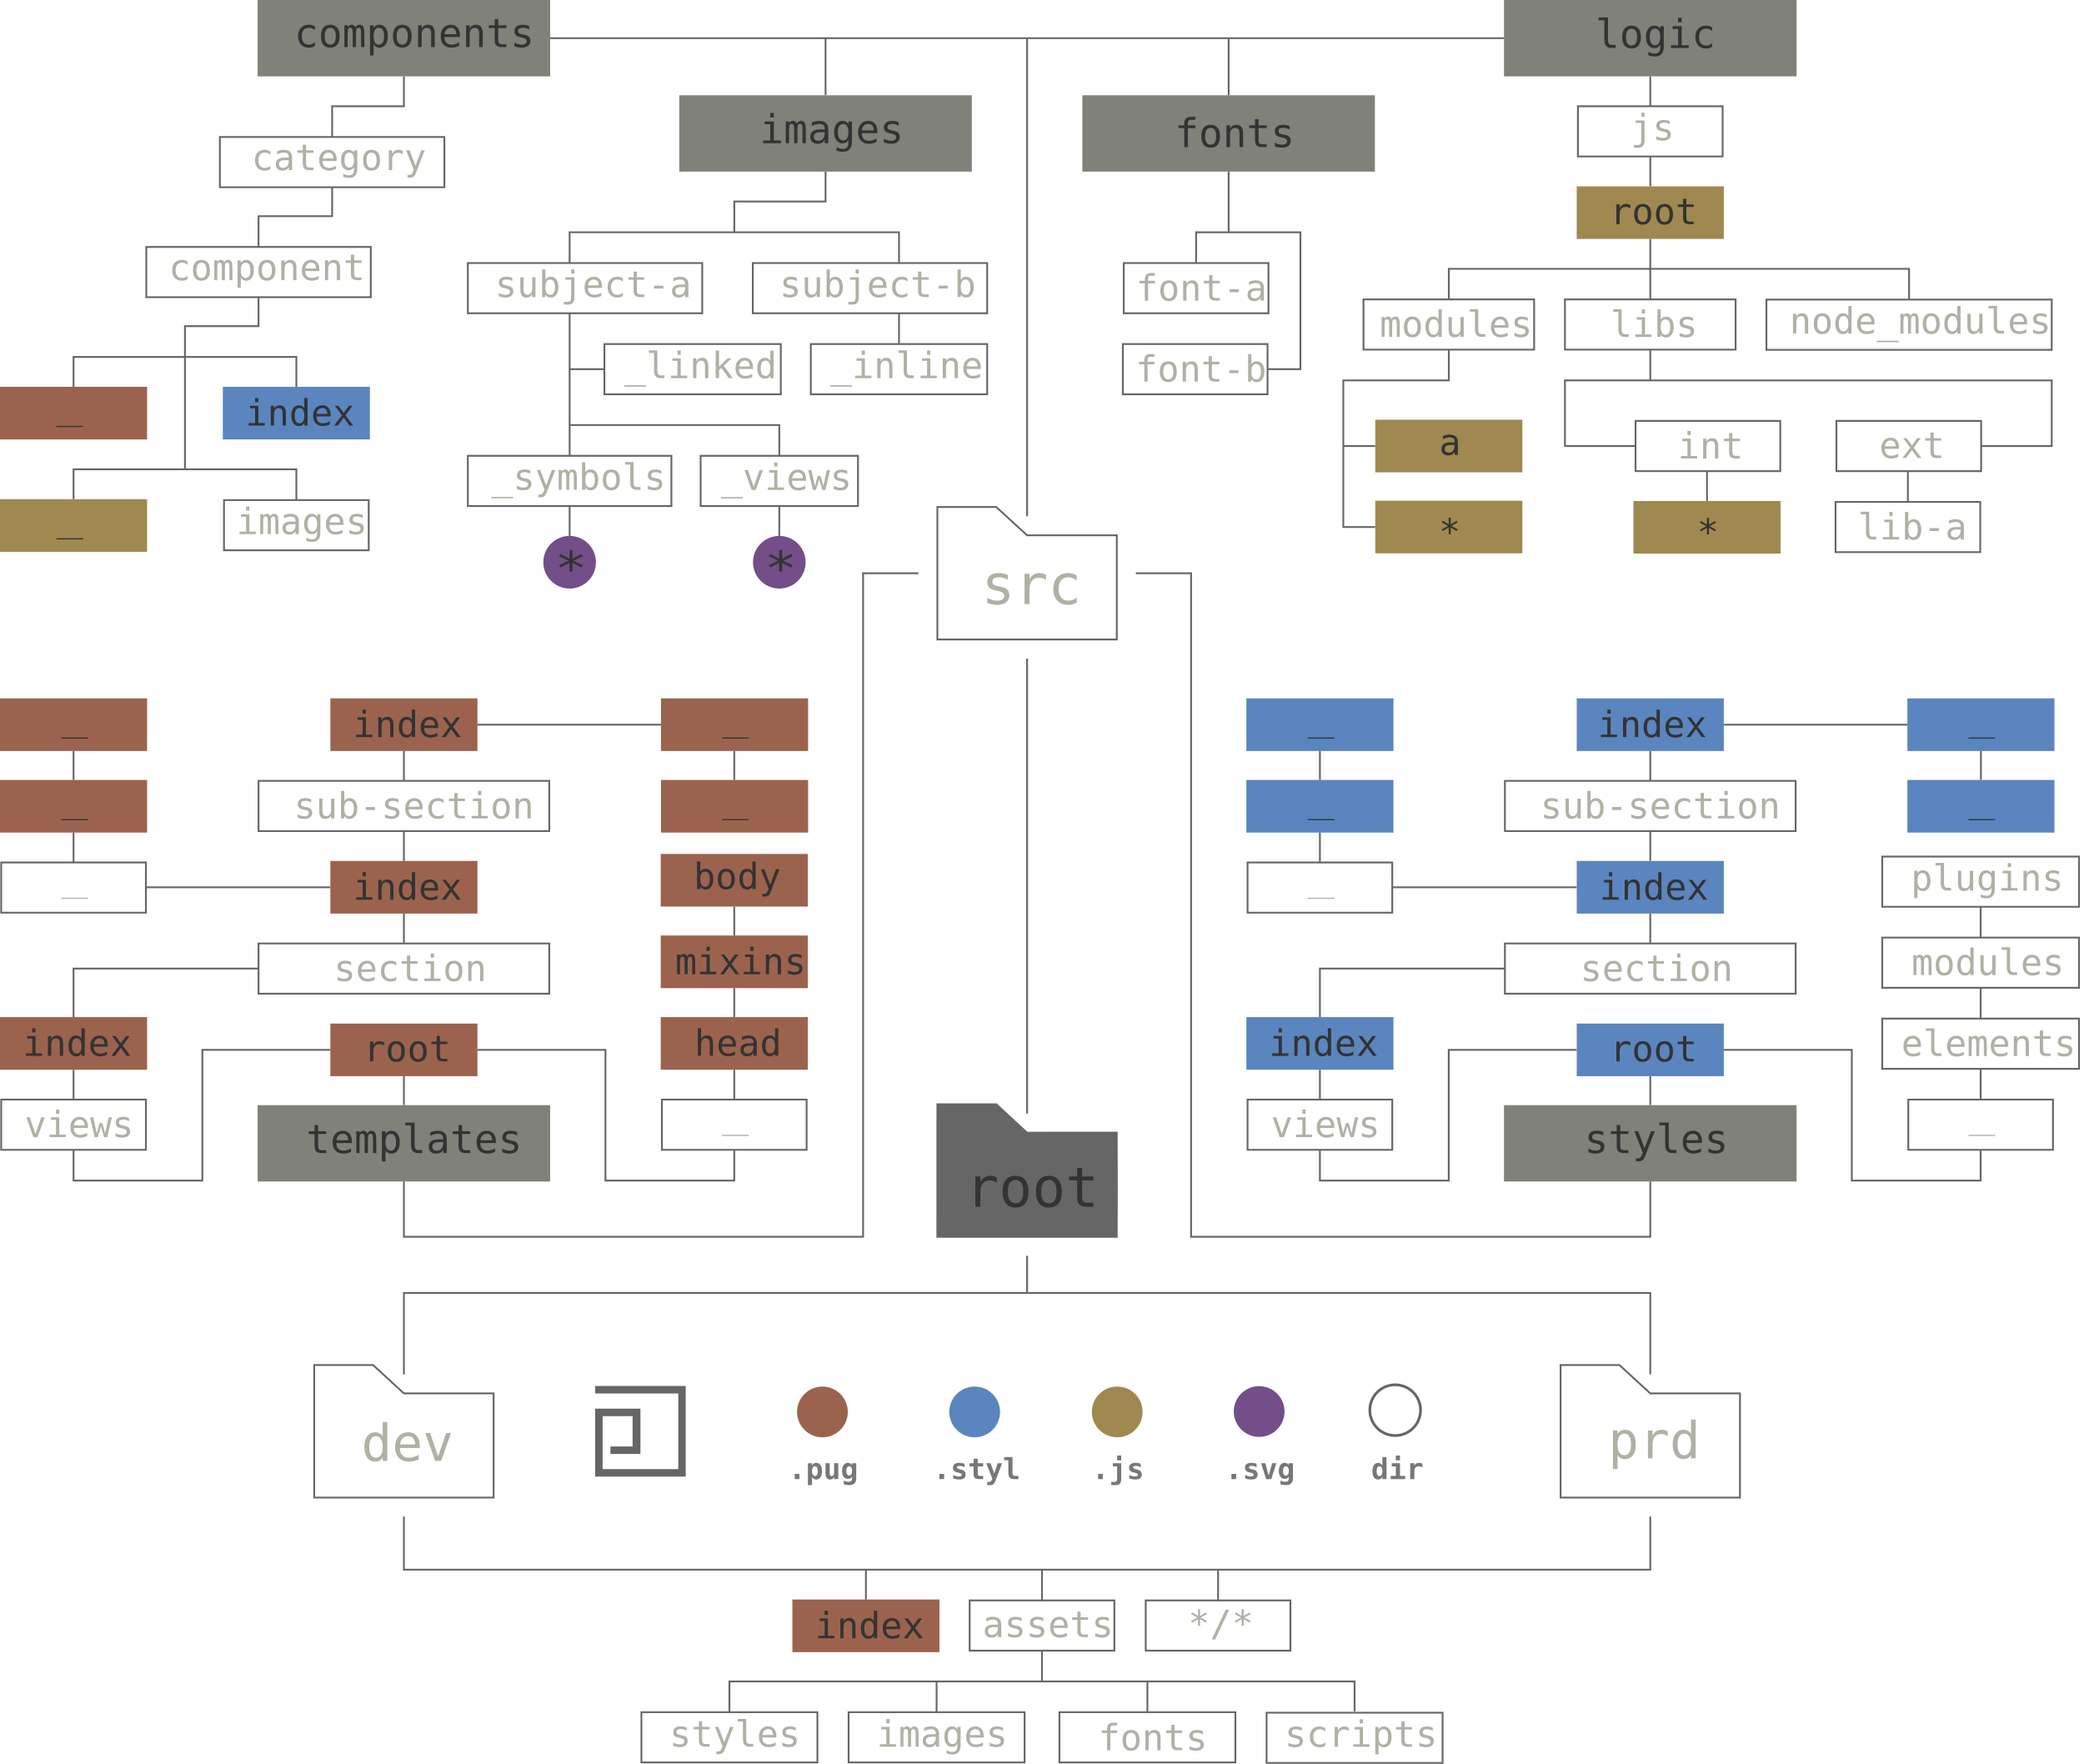
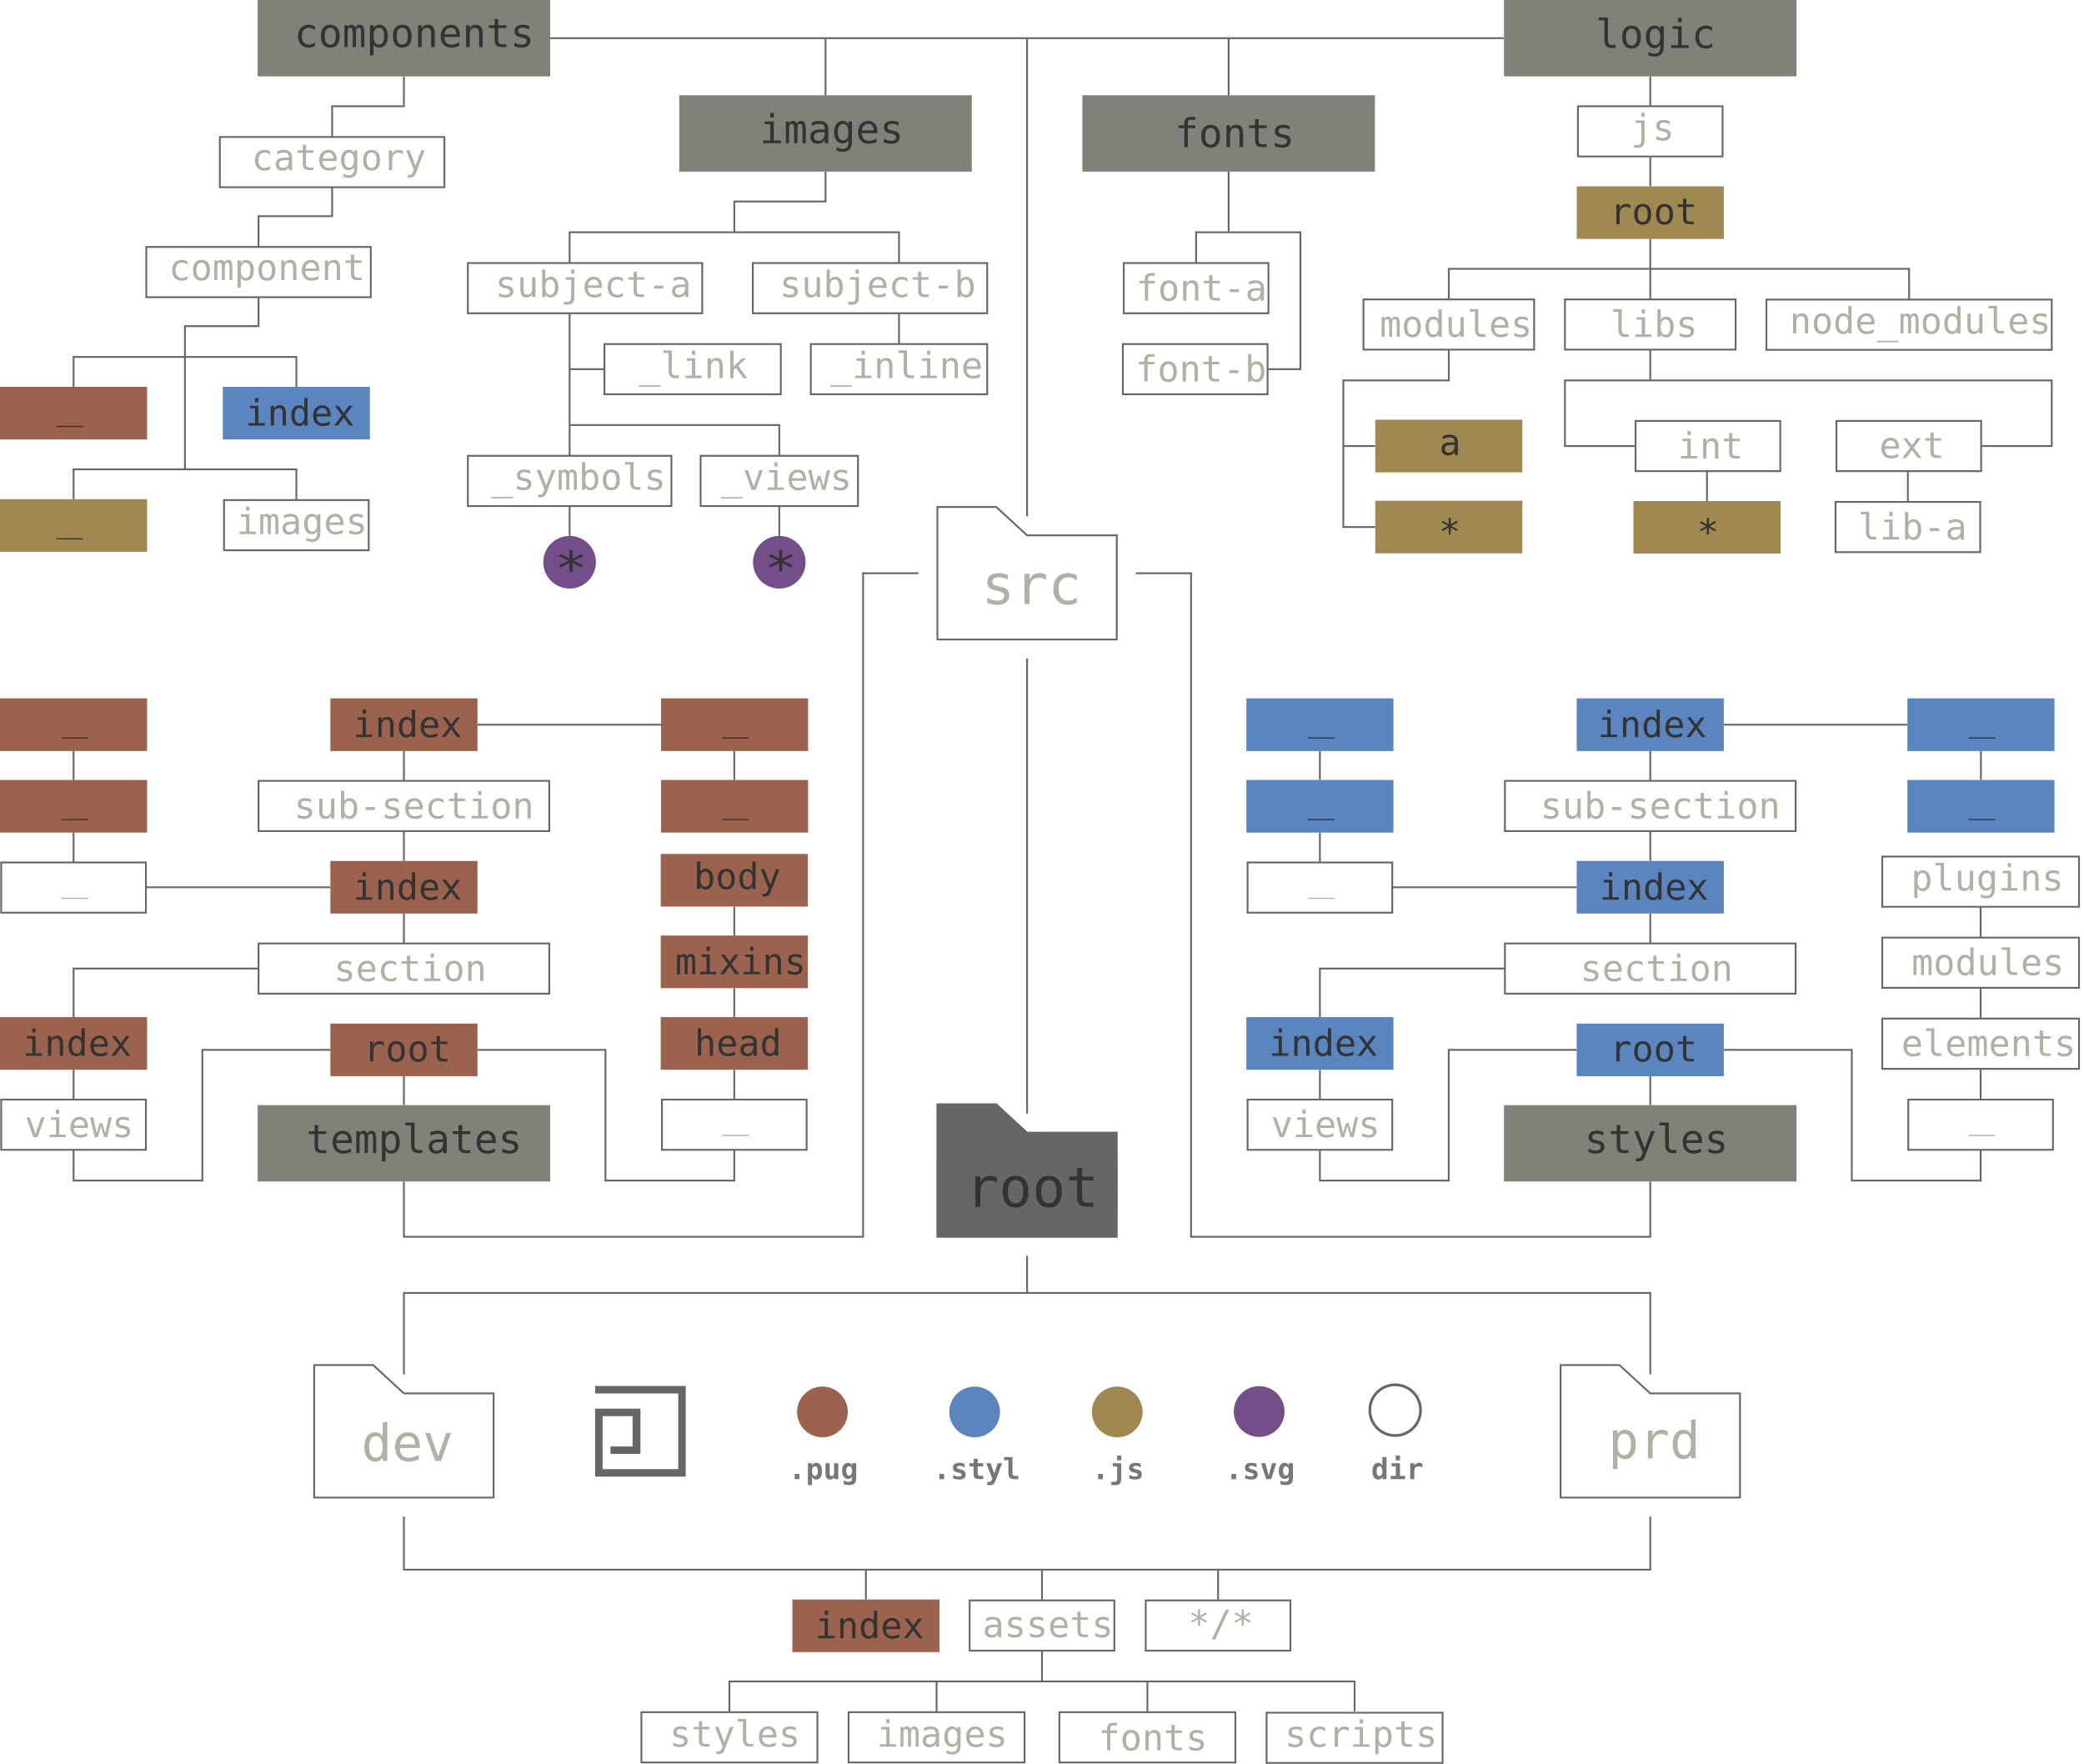
<svg xmlns="http://www.w3.org/2000/svg" viewBox="0 0 1150 973">
  <path fill="#666" d="M303.604 20.566v1h151.453v31h1v-31h110.217V284.881h1V21.566h110.217v31h1v-31h151.453v-1H303.604zm-81.217 21.566v15.98H182.779v16.982h-61.947V103.812h61.947v14.98h-40.609V135.775H80.225v28.719h61.945v14.98H101.562v16.98H40.086V213.438h1v-15.982H101.562v61H40.086V275.438h1v-15.982H101.562v-.014h1v.014h60.477v15.982h-39.928v28.717h80.85v-28.717h-39.922V258.455H102.562v-61h60.477v15.982h1V196.455H102.562v-15.98h40.607v-15.98h61.943v-28.719h-61.943v-15.982h40.609V103.812h61.943V75.096H183.779V59.113h39.607V42.133h-1zm687.773 0v15.98h1V42.133h-1zm-39.928 15.982v28.717h39.928V102.812h1V86.832h39.922V58.115h-80.85zm1 1h78.85v26.717h-78.85V59.115zM121.832 76.096h122.891V102.812H121.832V76.096zm333.225 18.604v15.98h-50.346V127.662h-90.879v16.98h-56.172v28.719h56.172v77.66h1v-15.98h114.707v15.98h1v-16.98H314.832v-29.84h18.197v13.859h98.342V189.342H333.029v13.859h-18.197v-29.84h73.17v-28.719h-73.17v-15.98h180.758v15.98h-80.672v28.719h80.672v15.98h-48.672v28.719h98.34V189.342h-48.668v-15.98h48.668v-28.719h-48.668v-16.98h-90.879v-15.982h50.346V94.699h-1zm222.434 0v32.963h-17.949v16.98h-39.926v28.719h80.85v-28.719h-39.924v-15.98h56.559v74.539H699.967v1h18.133v-76.539h-39.609V94.699h-1zm232.67 37.15v15.982H798.986v16.875h-47.088v28.719h47.088v15.98h-58.219v81.9h18.133v-1h-17.133v-43.699h17.133v-1h-17.133v-35.201h58.219v-16.98h47.084v-28.719h-47.084v-15.875h110.174v15.875h-47.09v28.719h47.09v15.98h-47.088v37.201h38.967v13.859h39.426v15.98h1V260.467h40.424V231.75h-80.85v13.857h-37.967v-35.201h267.633v35.201h-37.967v-13.859h-80.85v28.719h39.426v15.98h1V260.467h40.424v-13.859h38.967v-36.201h.002v-1H911.16v-15.98h47.084v-28.719h-47.084v-15.875h141.816v15.98h-78.731v28.717h158.459v-28.717h-78.728v-16.98H911.16v-15.982h-1zm-828.936 4.926H204.113v26.719H81.225v-26.719zm177.436 8.867h128.342v26.719H258.66v-26.719zm157.258 0h128.34v26.719H415.918v-26.719zm204.697 0h78.85v26.719h-78.85v-26.719zm132.283 20.064h93.172v26.719h-93.172v-26.719zm111.172 0h93.174v26.719h-93.174v-26.719zm111.176.105h156.459v26.717H975.246v-26.717zm-356.131 23.529v28.719h80.85V189.342h-80.85zm-285.086 1h96.342v26.719H334.029V190.342zm113.889 0h96.34v26.719h-96.34V190.342zm172.197 0h78.85v26.719h-78.85V190.342zm393.773 42.406h78.85v26.719h-78.85v-26.719zm-110.85.002h78.85v26.717h-78.85V232.75zm-645.379 18.273v28.717h56.172v15.98h1v-15.98h56.17v-28.717H257.66zm128.457 0v28.717h43.422v15.98h1v-15.98h43.42v-28.717h-87.842zm-127.457 1h111.342v26.717H258.66v-26.717zm128.457 0h85.842v26.717h-85.842v-26.717zM124.111 276.438h78.85v26.717h-78.85v-26.717zm888.277.012v28.717h80.85v-28.717h-80.85zm1 1h78.85v26.717h-78.85v-26.717zm-496.615 1.797v74.117h100v-58.48h-49.805l-17.016-15.637h-33.18zm1 1h31.789l17.016 15.637h49.195v56.48h-98v-72.117zm-42 35.559v366.137H223.387v-30h-1v31h254.387V316.805h30v-1h-31zm151 0v1h30v366.137h254.387v-31h-1v30H657.773V315.805h-31zm-60.5 47.559v251.098h1V363.363h-1zm-302.801 36.01v1h101.291v-1H263.473zm687.771 0v1h101.293v-1H951.244zM40.086 414.393v15.98h1v-15.98h-1zm182.301 0v15.98h-80.217v28.719h80.217v15.98h1V459.092h80.217v-28.719h-80.217v-15.98h-1zm182.303 0v15.98h1v-15.98h-1zm323.168 0v15.98h1v-15.98h-1zm182.303 0v15.98h-80.217v28.719h80.217v15.98h1V459.092h80.217v-28.719h-80.217v-15.98h-1zm182.461 0v15.98h1v-15.98h-1zm-949.451 16.98h159.434v26.719h-159.434v-26.719zm687.773 0h159.434v26.719H830.943v-26.719zM40.086 459.41v15.982H.16v28.717H81.01V490.092H182.303v-1H81.01v-13.699H41.086v-15.982h-1zm687.771 0v15.982h-39.924v28.717h80.85V490.092h101.291v-1H768.783v-13.699h-39.926v-15.982h-1zm310.314 12.736v28.717h54.289v15.98h1v-15.98h54.287v-28.717h-109.576zm1 1h107.576v26.717h-107.576v-26.717zM1.16 476.393H80.01v26.717H1.16v-26.717zm687.773 0h78.85v26.717h-78.85v-26.717zm-284.244 23.83v15.982h1v-15.982h-1zm-182.303 3.887v15.982h-80.217v13.857H40.086v27.273h1v-26.273H142.17v13.859h161.434V520.092h-80.217v-15.982h-1zm687.773 0v15.982h-80.217v13.857H727.857v27.273h1v-26.273h101.086v13.859h161.434V520.092h-80.217v-15.982h-1zm128.012 12.736v28.717h54.289v15.98h1V545.562h54.287v-28.717h-109.576zm1 1h107.576v26.717h-107.576v-26.717zm-896.002 3.246h159.434v26.717h-159.434V521.092zm687.773 0h159.434v26.717H830.943V521.092zm-426.254 24.15v15.98h1v-15.98h-1zm633.482 16.303v28.717h54.289v15.98h-39.924v28.717h39.924v15.982h-70.084v-72.133h-71.133v1h70.133v72.133h72.084v-16.982h39.926v-28.717h-39.926v-15.98h54.287v-28.717h-109.576zm1 1h107.576v26.717h-107.576v-26.717zm-928.002 16.264v72.133H41.086v-15.98h39.922v-28.719H41.086v-15.982h-1v15.982H.158v28.719H40.086v16.98h72.084v-72.133h70.133v-1h-71.133zm152.303 0v1h70.131v72.133h72.086v-16.982h39.924v-28.717h-39.924v-15.982h-1v15.982h-39.926v28.717h39.926v15.982h-70.086v-72.133h-71.131zm535.471 0v72.133h-70.086v-15.982h39.926v-28.717h-39.926v-15.982h-1v15.982h-39.924v28.717h39.924v16.982h72.086v-72.133h70.131v-1h-71.131zm-576.557 15.018v15.982h1v-15.982h-1zm687.773 0v15.982h1v-15.982h-1zM1.158 607.242H80.008v26.719H1.158v-26.719zm364.605 0h78.85v26.717h-78.85v-26.717zm323.17 0h78.85v26.717h-78.85v-26.717zm364.604 0h78.85v26.717h-78.85v-26.717zm-487.264 85.699v20H222.387v45.422h1v-44.422H910.158v44.422h1v-44.422h.002v-1H567.273v-20h-1zm-393.387 59.781v74.117h100v-58.48h-49.805l-17.016-15.637h-33.18zm687.773 0v74.117h100v-58.48h-49.805l-17.016-15.637h-33.18zm-686.773 1h31.789l17.016 15.637h49.195v56.48h-98v-72.117zm687.773 0h31.789l17.016 15.637h49.195v56.48h-98v-72.117zm-91.77 9.646c-8.137 0-14.75 6.613-14.75 14.75 0 8.137 6.613 14.75 14.75 14.75s14.75-6.613 14.75-14.75c0-8.137-6.613-14.75-14.75-14.75zm0 1.5c7.327 0 13.25 5.923 13.25 13.25 0 7.327-5.923 13.25-13.25 13.25s-13.25-5.923-13.25-13.25c0-7.327 5.923-13.25 13.25-13.25zm-547.504 71.971v29.781h254.949v15.98h1v-15.98H574.5v15.98h-39.924v28.719H574.5v15.98H402.002V944.283h-48.557V973h98.115v-28.717h-48.559v-15.982h113.332v15.982h-48.559V973h98.117v-28.717h-48.559v-15.982h115.332v15.982h-48.559V973h98.117v-28.717h-48.559v-15.982h113.332v15.982h1V927.301H575.5v-15.98h39.926v-28.719H575.5v-15.98h96.164v15.98h-39.924v28.719h80.85v-28.719h-39.926v-15.98H911.158v-29.781h-1v28.781H223.387v-28.781h-1zm313.189 46.762h78.85v26.719h-78.85v-26.719zm97.164 0h78.85v26.719h-78.85v-26.719zm65.699 60.953v28.719h98.115v-28.719h-98.115zm-343.994.729h96.115V972h-96.115v-26.717zm114.33 0h96.117V972h-96.117v-26.717zm116.332 0h96.117V972h-96.117v-26.717zm114.332.271h96.115v26.719h-96.115v-26.719z" color="#000" font-family="sans-serif" font-weight="400" overflow="visible" white-space="normal" />
  <path fill="#808279" d="M142.17 0v42.133h161.434V0h-161.434zm687.771 0v42.133H991.375V0H829.941zM374.84 52.566v42.133h161.434V52.566h-161.434zm222.434 0v42.133h161.434V52.566H597.273zM142.17 609.809v42.133h161.434v-42.133h-161.434zm687.771 0v42.133h161.436v-42.133H829.941z" />
  <path fill="#5b85bf" d="M122.953 213.438v29.037h81.17V213.438h-81.17zm564.82 171.918v29.037h81.168v-29.037h-81.168zm182.301 0v29.037h81.17v-29.037h-81.17zm182.461 0v29.037h81.17v-29.037h-81.17zm-364.762 45.018v29.037h81.168v-29.037h-81.168zm364.762 0v29.037h81.17v-29.037h-81.17zm-182.461 44.699v29.037h81.17v-29.037h-81.17zm-182.301 86.15v29.039h81.168v-29.039h-81.168zm182.301 3.566v29.037h81.17v-29.037h-81.17zM537.836 765.092a14 14 0 0 0-14 14 14 14 0 0 0 14 14 14 14 0 0 0 14-14 14 14 0 0 0-14-14z" />
  <path fill="#9b634e" d="M0 213.438v29.037h81.17V213.438H0zm0 171.918v29.037h81.17v-29.037H0zm182.301 0v29.037h81.17v-29.037h-81.17zm182.463 0v29.037h81.168v-29.037h-81.168zM0 430.373v29.037h81.17v-29.037H0zm364.764 0v29.037h81.168v-29.037h-81.168zm-.16 40.812v29.037h81.17v-29.037h-81.17zm-182.303 3.887v29.037h81.17v-29.037h-81.17zm182.303 41.133v29.037h81.17v-29.037h-81.17zM0 561.223v29.039h81.17v-29.039H0zm364.604 0v29.039h81.17v-29.039h-81.17zm-182.303 3.566v29.037h81.17v-29.037h-81.17zm271.533 200.303a14 14 0 0 0-14 14 14 14 0 0 0 14 14 14 14 0 0 0 14-14 14 14 0 0 0-14-14zm-16.582 117.51v29.039h81.168v-29.039h-81.168z" />
  <path fill="#a08950" d="M870.074 102.812v29.037h81.17V102.812h-81.17zM758.9 231.59v29.037h81.17v-29.037h-81.17zM0 275.438v29.037h81.17V275.438H0zm758.9.85v29.037h81.17v-29.037h-81.17zm142.479.16v29.037h81.17v-29.037h-81.17zM616.52 765.092a14 14 0 0 0-14 14 14 14 0 0 0 14 14 14 14 0 0 0 14-14 14 14 0 0 0-14-14z" />
  <path fill="#666" d="M516.752 608.822c-.012 24.196-.012 49.635-.012 74.152 33.126 0 65.792-.01 100.006 0 .096-13.813.061-38.662 0-58.512-16.832.041-35.128.033-49.803.023-5.619-5.14-11.441-10.474-16.986-15.656-10.542-.001-22.663-.007-33.205-.008zM328.404 764.781v4.125h45.875v41.75h-41.75v-29.229h16.547v16.719h-12.211v4.125h16.539v-25h-25v37.51h50v-50h-50z" />
  <g>
    <text x="756.643" y="816.15" fill="#777" font-size="32.398" font-weight="700" letter-spacing="0" word-spacing="0">
      <tspan x="756.643" y="816.15" font-family="Consolas" font-size="16">dir</tspan>
    </text>
    <text x="602.458" y="816.15" fill="#777" font-size="32.398" font-weight="700" letter-spacing="0" word-spacing="0">
      <tspan x="602.458" y="816.15" font-family="Consolas" font-size="16">.js</tspan>
    </text>
    <text x="435.018" y="816.15" fill="#777" font-size="32.398" font-weight="700" letter-spacing="0" word-spacing="0">
      <tspan x="435.018" y="816.15" font-family="Consolas" font-size="16">.pug</tspan>
    </text>
    <path fill="#734e89" d="M314.332 295.721a14.518 14.518 0 0 0-14.518 14.518 14.518 14.518 0 0 0 14.518 14.52 14.518 14.518 0 0 0 14.518-14.52 14.518 14.518 0 0 0-14.518-14.518zm115.707 0a14.518 14.518 0 0 0-14.518 14.518 14.518 14.518 0 0 0 14.518 14.52 14.518 14.518 0 0 0 14.52-14.52 14.518 14.518 0 0 0-14.52-14.518zm264.791 469.146a14 14 0 0 0-14 14 14 14 0 0 0 14 14 14 14 0 0 0 14-14 14 14 0 0 0-14-14z" />
    <text x="676.014" y="816.15" fill="#777" font-size="32.398" font-weight="700" letter-spacing="0" word-spacing="0">
      <tspan x="676.014" y="816.15" font-family="Consolas" font-size="16">.svg</tspan>
    </text>
    <text x="514.875" y="816.15" fill="#777" font-size="32.398" font-weight="700" letter-spacing="0" word-spacing="0">
      <tspan x="514.875" y="816.15" font-family="Consolas" font-size="16">.styl</tspan>
    </text>
  </g>
  <g letter-spacing="0" word-spacing="0">
    <g fill="#aeb2a4" font-weight="400">
      <text x="542.149" y="903.343" font-family="Consolas" font-size="20" transform="translate(-.00000346)">
        <tspan x="542.149" y="903.343">assets</tspan>
      </text>
      <text x="655.646" y="902.811" font-family="Consolas" font-size="20" transform="translate(-.00000346)">
        <tspan x="655.646" y="902.811">*/*</tspan>
      </text>
      <text x="708.899" y="963.869" font-family="Consolas" font-size="20" transform="translate(-.00000346)">
        <tspan x="708.899" y="963.869">scripts</tspan>
      </text>
      <text x="483.792" y="963.821" font-family="Consolas" font-size="20" transform="translate(-.00000346)">
        <tspan x="483.792" y="963.821">images</tspan>
      </text>
      <text x="606.081" y="965.784" font-family="Consolas" font-size="20" transform="translate(-.00000346)">
        <tspan x="606.081" y="965.784">fonts</tspan>
      </text>
      <text x="369.411" y="963.782" font-family="Consolas" font-size="20" transform="translate(-.00000346)">
        <tspan x="369.411" y="963.782">styles</tspan>
      </text>
      <text x="13.568" y="627.471" font-family="Consolas" font-size="20" transform="translate(-.00000346)">
        <tspan x="13.568" y="627.471">views</tspan>
      </text>
      <text x="184.229" y="541.32" font-family="Consolas" font-size="20" transform="translate(-.00000346)">
        <tspan x="184.229" y="541.32">section</tspan>
      </text>
      <text x="162.198" y="451.602" font-family="Consolas" font-size="20" transform="translate(-.00000346)">
        <tspan x="162.198" y="451.602">sub-section</tspan>
      </text>
      <text x="27.714" y="601.371" font-family="Consolas" font-size="20" transform="matrix(1.222 0 0 .81834 -.00000346 0)">
        <tspan x="27.714" y="601.371">_</tspan>
      </text>
      <text x="326.082" y="761.269" font-family="Consolas" font-size="20" transform="matrix(1.222 0 0 .81834 -.00000346 0)">
        <tspan x="326.082" y="761.269">_</tspan>
      </text>
      <text x="701.341" y="627.471" font-family="Consolas" font-size="20" transform="translate(-.00000346)">
        <tspan x="701.341" y="627.471">views</tspan>
      </text>
      <text x="888.91" y="761.269" font-family="Consolas" font-size="20" transform="matrix(1.222 0 0 .81834 -.00000346 0)">
        <tspan x="888.91" y="761.269">_</tspan>
      </text>
      <text x="590.543" y="601.371" font-family="Consolas" font-size="20" transform="matrix(1.222 0 0 .81834 -.00000346 0)">
        <tspan x="590.543" y="601.371">_</tspan>
      </text>
      <text x="1054.811" y="538.015" font-family="Consolas" font-size="20" transform="translate(-.00000346)">
        <tspan x="1054.811" y="538.015">modules</tspan>
      </text>
      <text x="1054.469" y="491.412" font-family="Consolas" font-size="20" transform="translate(-.00000346)">
        <tspan x="1054.469" y="491.412">plugins</tspan>
      </text>
      <text x="1049.172" y="582.714" font-family="Consolas" font-size="20" transform="translate(-.00000346)">
        <tspan x="1049.172" y="582.714">elements</tspan>
      </text>
      <text x="138.81" y="93.873" font-family="Consolas" font-size="20" transform="translate(-.00000346)">
        <tspan x="138.81" y="93.873">category</tspan>
      </text>
      <text x="93.104" y="154.602" font-family="Consolas" font-size="20" transform="translate(-.00000346)">
        <tspan x="93.104" y="154.602">component</tspan>
      </text>
      <text x="130.496" y="294.703" font-family="Consolas" font-size="20" transform="translate(-.00000346)">
        <tspan x="130.496" y="294.703">images</tspan>
      </text>
      <text x="899.848" y="77.38" font-family="Consolas" font-size="20" transform="translate(-.00000346)">
        <tspan x="899.848" y="77.38">js</tspan>
      </text>
      <text x="888.633" y="185.936" font-family="Consolas" font-size="20" transform="translate(-.00000346)">
        <tspan x="888.633" y="185.936">libs</tspan>
      </text>
      <text x="988.769" y="183.844" font-family="Consolas" font-size="20" transform="matrix(.99875 0 0 1.00126 -.00000346 0)">
        <tspan x="988.769" y="183.844">node_modules</tspan>
      </text>
      <text x="1025.25" y="297.677" font-family="Consolas" font-size="20" transform="translate(-.00000346)">
        <tspan x="1025.25" y="297.677">lib-a</tspan>
      </text>
      <text x="925.877" y="252.997" font-family="Consolas" font-size="20" transform="translate(-.00000346)">
        <tspan x="925.877" y="252.997">int</tspan>
      </text>
      <text x="273.188" y="163.909" font-family="Consolas" font-size="20" transform="translate(-.00000346)">
        <tspan x="273.188" y="163.909">subject-a</tspan>
      </text>
      <text x="626.919" y="165.872" font-family="Consolas" font-size="20" transform="translate(-.00000346)">
        <tspan x="626.919" y="165.872">font-a</tspan>
      </text>
      <text x="626.64" y="210.571" font-family="Consolas" font-size="20" transform="translate(-.00000346)">
        <tspan x="626.64" y="210.571">font-b</tspan>
      </text>
      <text x="271.114" y="270.249" font-family="Consolas" font-size="20" transform="translate(-.00000346)">
        <tspan x="271.114" y="270.249">_symbols</tspan>
      </text>
      <text x="397.837" y="270.337" font-family="Consolas" font-size="20" transform="translate(-.00000346)">
        <tspan x="397.837" y="270.337">_views</tspan>
      </text>
      <text x="458.12" y="208.656" font-family="Consolas" font-size="20" transform="translate(-.00000346)">
        <tspan x="458.12" y="208.656">_inline</tspan>
      </text>
      <text x="541.599" y="333.312" stroke-width="1.32" font-family="Consolas" font-size="37.084" transform="translate(-.00000346)">
        <tspan x="541.599" y="333.312" font-size="30.524">src</tspan>
      </text>
      <text x="199.39" y="806.095" font-size="42.761" transform="translate(-.00000346)">
        <tspan x="199.39" y="806.095" font-family="Consolas" font-size="28.157">dev</tspan>
      </text>
      <text x="887.444" y="804.706" stroke-width="1.32" font-size="42.761" transform="translate(-.00000346)">
        <tspan x="887.444" y="804.706" font-family="Consolas" font-size="28.157">prd</tspan>
      </text>
      <text x="872.002" y="541.32" font-family="Consolas" font-size="20" transform="translate(-.00000346)">
        <tspan x="872.002" y="541.32">section</tspan>
      </text>
      <text x="849.971" y="451.602" font-family="Consolas" font-size="20" transform="translate(-.00000346)">
        <tspan x="849.971" y="451.602">sub-section</tspan>
      </text>
      <text x="761.336" y="185.877" font-family="Consolas" font-size="20" transform="translate(-.00000346)">
        <tspan x="761.336" y="185.877">modules</tspan>
      </text>
      <text x="1036.995" y="252.717" font-family="Consolas" font-size="20" transform="translate(-.00000346)">
        <tspan x="1036.995" y="252.717">ext</tspan>
      </text>
      <text x="344.462" y="208.656" font-family="Consolas" font-size="20" transform="translate(-.00000346)">
-         <tspan x="344.462" y="208.656">_linked</tspan>
+         <tspan x="352.462" y="208.656">_link</tspan>
      </text>
      <text x="430.167" y="163.909" font-family="Consolas" font-size="20" transform="translate(-.00000346)">
        <tspan x="430.167" y="163.909">subject-b</tspan>
      </text>
    </g>
    <g fill="#333" font-weight="400">
      <text x="168.956" y="636.261" font-family="Consolas" font-size="21.997" transform="translate(-.00000346)">
        <tspan x="168.956" y="636.261">templates</tspan>
      </text>
      <text x="874.264" y="636.229" font-family="Consolas" font-size="21.997" transform="translate(-.00000346)">
        <tspan x="874.264" y="636.229">styles</tspan>
      </text>
      <text x="383.191" y="582.554" font-family="Consolas" font-size="20" transform="translate(-.00000346)">
        <tspan x="383.191" y="582.554">head</tspan>
      </text>
      <text x="382.742" y="490.573" font-family="Consolas" font-size="20" transform="translate(-.00000346)">
        <tspan x="382.742" y="490.573">body</tspan>
      </text>
      <text x="372.546" y="537.594" font-family="Consolas" font-size="20" transform="translate(-.00000346)">
        <tspan x="372.546" y="537.594">mixins</tspan>
      </text>
      <text x="12.513" y="582.612" font-family="Consolas" font-size="20" transform="translate(-.00000346)">
        <tspan x="12.513" y="582.612">index</tspan>
      </text>
      <text x="200.65" y="585.69" font-family="Consolas" font-size="20" transform="translate(-.00000346)">
        <tspan x="200.65" y="585.69">root</tspan>
      </text>
      <text x="194.815" y="496.461" font-family="Consolas" font-size="20" transform="translate(-.00000346)">
        <tspan x="194.815" y="496.461">index</tspan>
      </text>
      <text x="27.714" y="548.324" font-family="Consolas" font-size="20" transform="matrix(1.22199 0 0 .81834 -.00000346 0)">
        <tspan x="27.714" y="548.324">_</tspan>
      </text>
      <text x="27.714" y="493.311" font-family="Consolas" font-size="20" transform="matrix(1.22199 0 0 .81834 -.00000346 0)">
        <tspan x="27.714" y="493.311">_</tspan>
      </text>
      <text x="700.286" y="582.612" font-family="Consolas" font-size="20" transform="translate(-.00000346)">
        <tspan x="700.286" y="582.612">index</tspan>
      </text>
      <text x="888.423" y="585.69" font-family="Consolas" font-size="20" transform="translate(-.00000346)">
        <tspan x="888.423" y="585.69">root</tspan>
      </text>
      <text x="194.815" y="406.744" font-family="Consolas" font-size="20" transform="translate(-.00000346)">
        <tspan x="194.815" y="406.744">index</tspan>
      </text>
      <text x="326.082" y="548.324" font-family="Consolas" font-size="20" transform="matrix(1.22199 0 0 .81834 -.00000346 0)">
        <tspan x="326.082" y="548.324">_</tspan>
      </text>
      <text x="326.082" y="493.311" font-family="Consolas" font-size="20" transform="matrix(1.22199 0 0 .81834 -.00000346 0)">
        <tspan x="326.082" y="493.311">_</tspan>
      </text>
      <text x="882.588" y="496.461" font-family="Consolas" font-size="20" transform="translate(-.00000346)">
        <tspan x="882.588" y="496.461">index</tspan>
      </text>
      <text x="881.684" y="406.744" font-family="Consolas" font-size="20" transform="translate(-.00000346)">
        <tspan x="881.684" y="406.744">index</tspan>
      </text>
      <text x="888.912" y="548.324" font-family="Consolas" font-size="20" transform="matrix(1.22199 0 0 .81834 -.00000346 0)">
        <tspan x="888.912" y="548.324">_</tspan>
      </text>
      <text x="888.912" y="493.311" font-family="Consolas" font-size="20" transform="matrix(1.22199 0 0 .81834 -.00000346 0)">
        <tspan x="888.912" y="493.311">_</tspan>
      </text>
      <text x="590.544" y="548.324" font-family="Consolas" font-size="20" transform="matrix(1.22199 0 0 .81834 -.00000346 0)">
        <tspan x="590.544" y="548.324">_</tspan>
      </text>
      <text x="590.544" y="493.311" font-family="Consolas" font-size="20" transform="matrix(1.22199 0 0 .81834 -.00000346 0)">
        <tspan x="590.544" y="493.311">_</tspan>
      </text>
      <text x="162.387" y="25.98" font-size="21.998" transform="translate(-.00000346)">
        <tspan x="162.387" y="25.98" font-family="Consolas">components</tspan>
      </text>
      <text x="880.455" y="26.464" font-size="21.998" transform="translate(-.00000346)">
        <tspan x="880.455" y="26.464" font-family="Consolas">logic</tspan>
      </text>
      <text x="25.471" y="283.229" font-family="Consolas" font-size="20" transform="matrix(1.22199 0 0 .81834 -.00000346 0)" writing-mode="lr">
        <tspan x="25.471" y="283.229">_</tspan>
      </text>
      <text x="135.466" y="234.826" font-family="Consolas" font-size="20" transform="translate(-.00000346)">
        <tspan x="135.466" y="234.826">index</tspan>
      </text>
      <text x="25.471" y="358.992" font-family="Consolas" font-size="20" transform="matrix(1.22199 0 0 .81834 -.00000346 0)" writing-mode="lr">
        <tspan x="25.471" y="358.992">_</tspan>
      </text>
      <text x="888.423" y="123.713" font-family="Consolas" font-size="20" transform="translate(-.00000346)">
        <tspan x="888.423" y="123.713">root</tspan>
      </text>
      <text x="419.213" y="79.03" font-size="21.998" transform="translate(-.00000346)">
        <tspan x="419.213" y="79.03" font-family="Consolas">images</tspan>
      </text>
      <text x="648.199" y="81.189" font-size="21.998" transform="translate(-.00000346)">
        <tspan x="648.199" y="81.189" font-family="Consolas">fonts</tspan>
      </text>
      <text x="449.764" y="903.991" font-family="Consolas" font-size="20" transform="translate(-.00000346)">
        <tspan x="449.764" y="903.991">index</tspan>
      </text>
      <text style="line-height:23.177px;-inkscape-font-specification:Consolas" x="532.836" y="665.891" stroke-width="1.145" font-family="Consolas" font-size="37.083" transform="translate(-.00000346)">
        <tspan x="532.836" y="665.891" font-size="30.523">root</tspan>
      </text>
      <text x="794.144" y="251.01" font-family="Consolas" font-size="20" transform="translate(-.00000346)">
        <tspan x="794.144" y="251.01">a</tspan>
      </text>
      <text x="765.756" y="297.416" font-family="Consolas" font-size="20" transform="translate(-.00000346)" writing-mode="lr" />
      <text x="793.982" y="300.465" font-family="Consolas" font-size="20" transform="translate(-.00000346)">
        <tspan x="793.982" y="300.465">*</tspan>
      </text>
      <text x="936.461" y="300.625" font-family="Consolas" font-size="20" transform="translate(-.00000346)">
        <tspan x="936.461" y="300.625">*</tspan>
      </text>
      <text x="395.646" y="344.295" stroke-width="1.069" font-family="Consolas" font-size="28.023" transform="matrix(1.06615 0 0 .93795 -.00000346 0)">
        <tspan x="395.646" y="344.295">*</tspan>
      </text>
      <text x="287.118" y="344.295" stroke-width="1.069" font-family="Consolas" font-size="28.023" transform="matrix(1.06615 0 0 .93795 -.00000346 0)">
        <tspan x="287.118" y="344.295">*</tspan>
      </text>
    </g>
  </g>
</svg>
